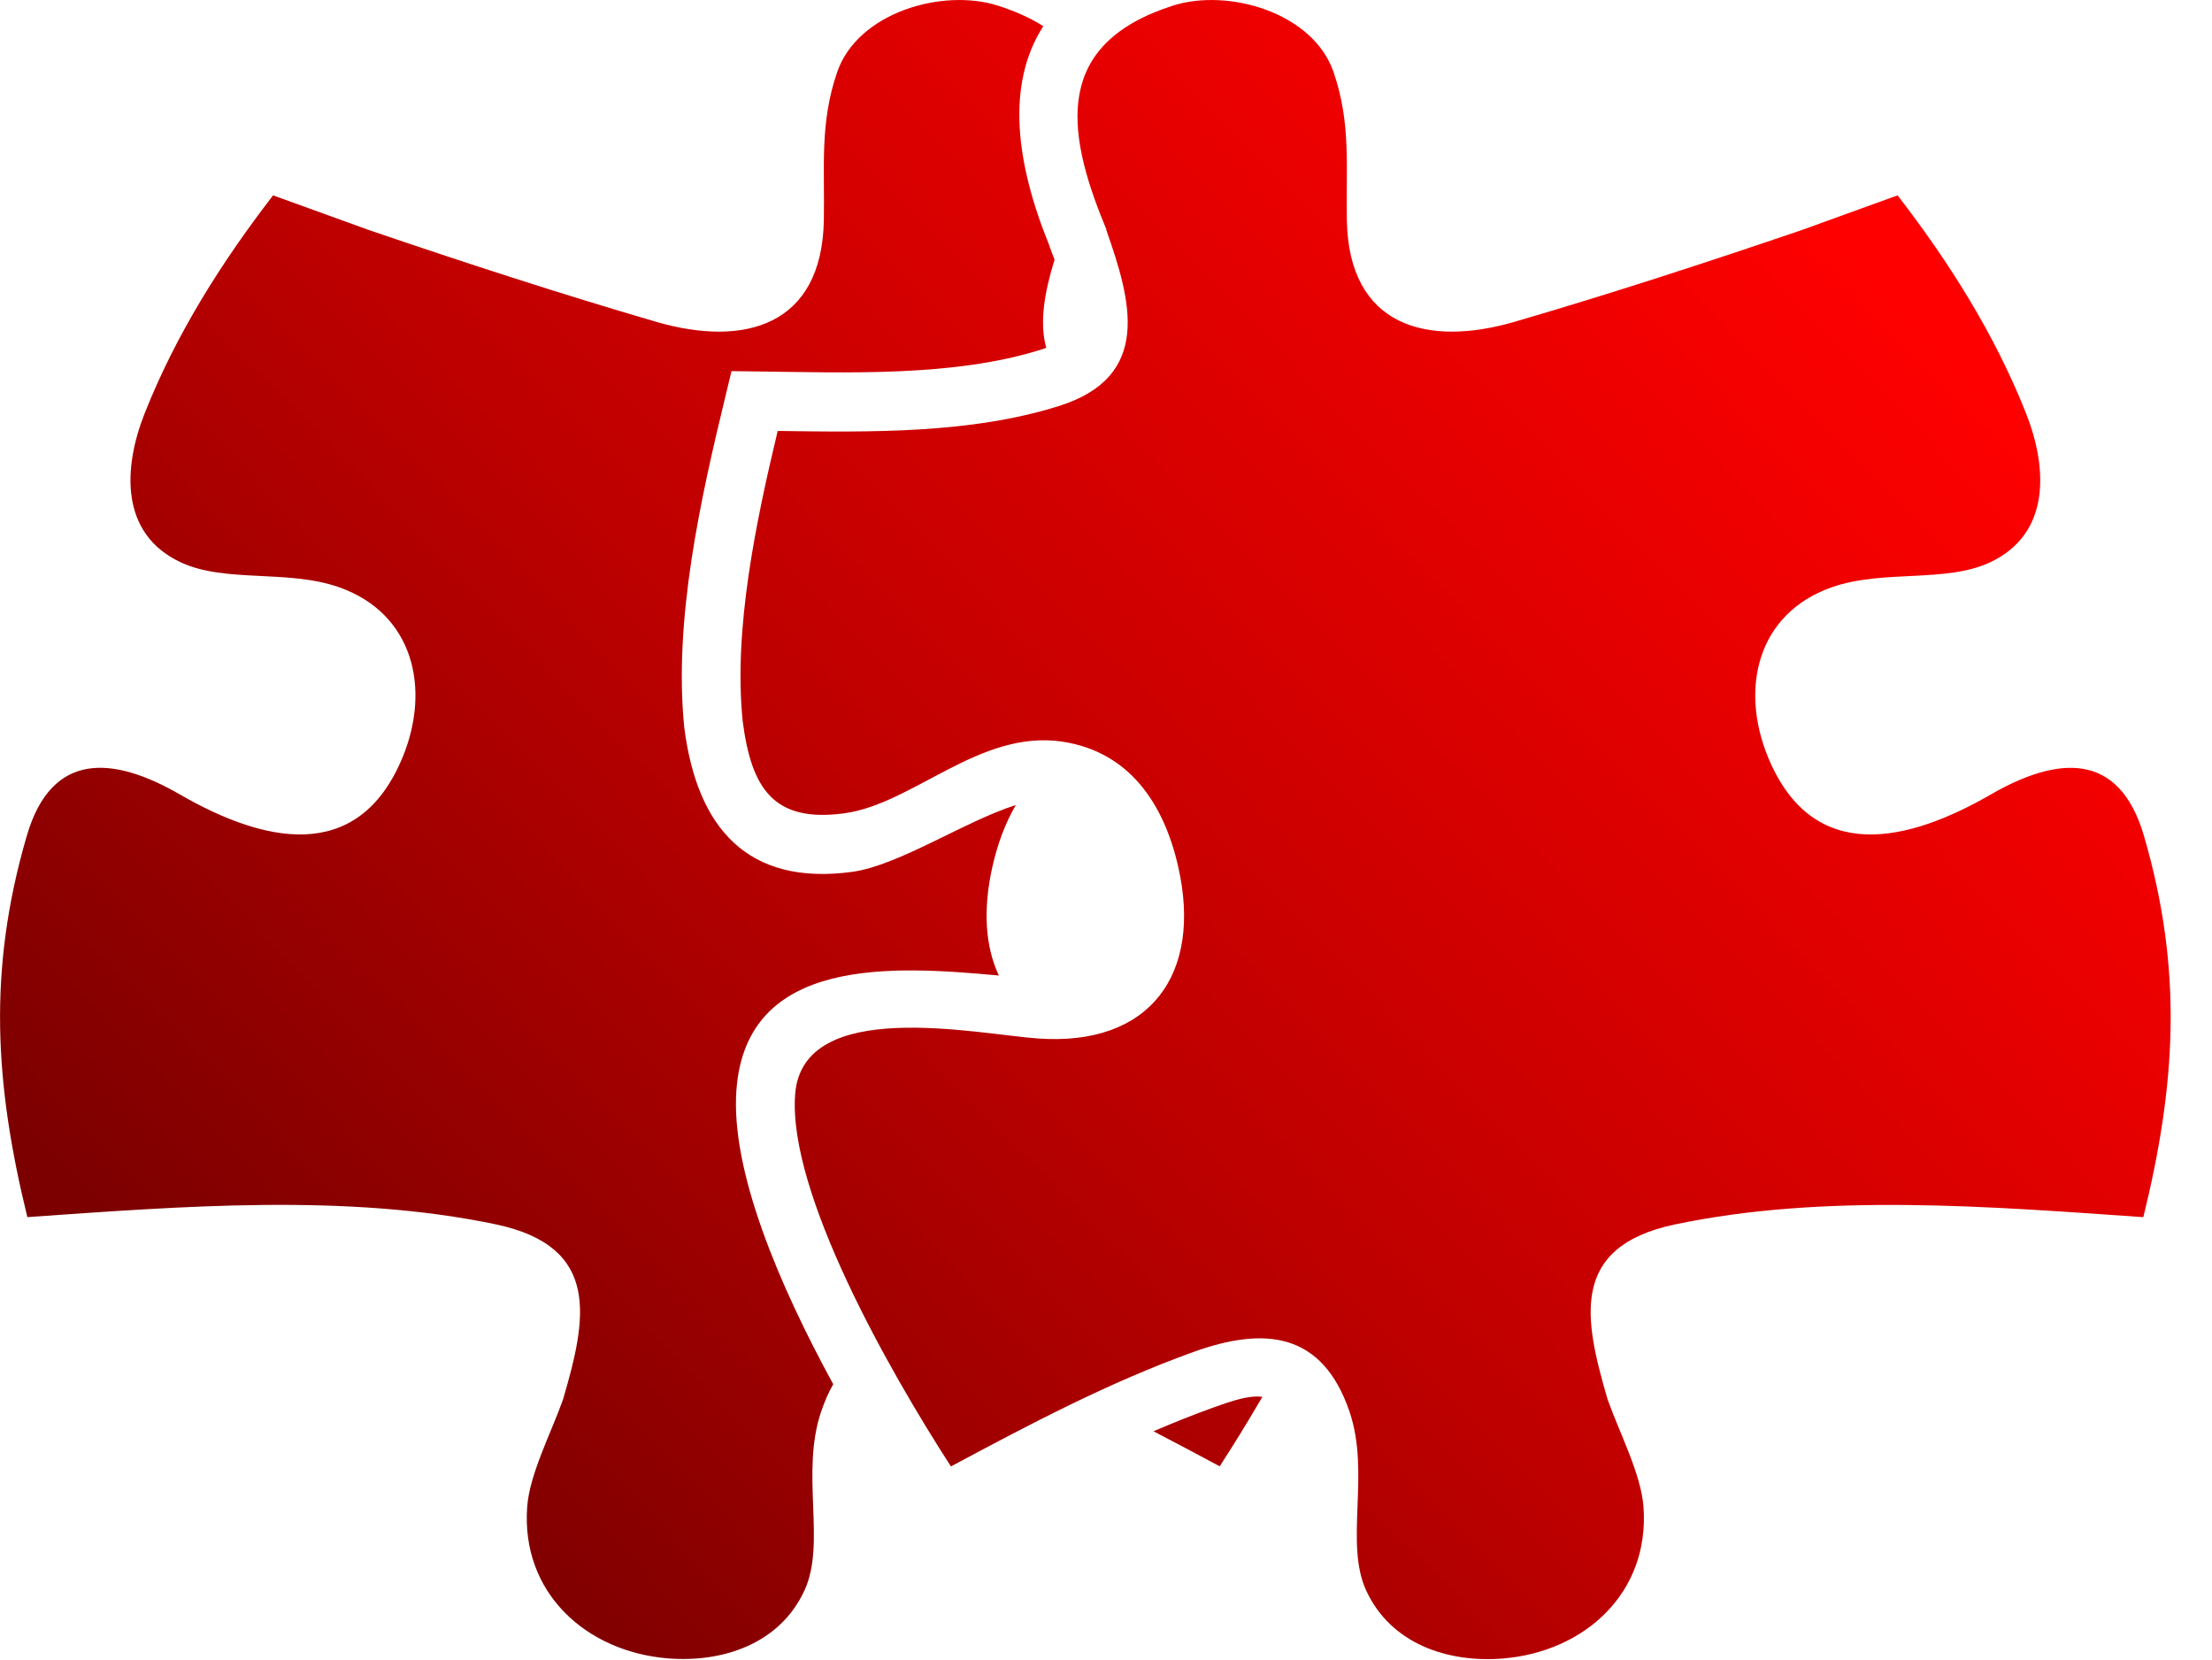
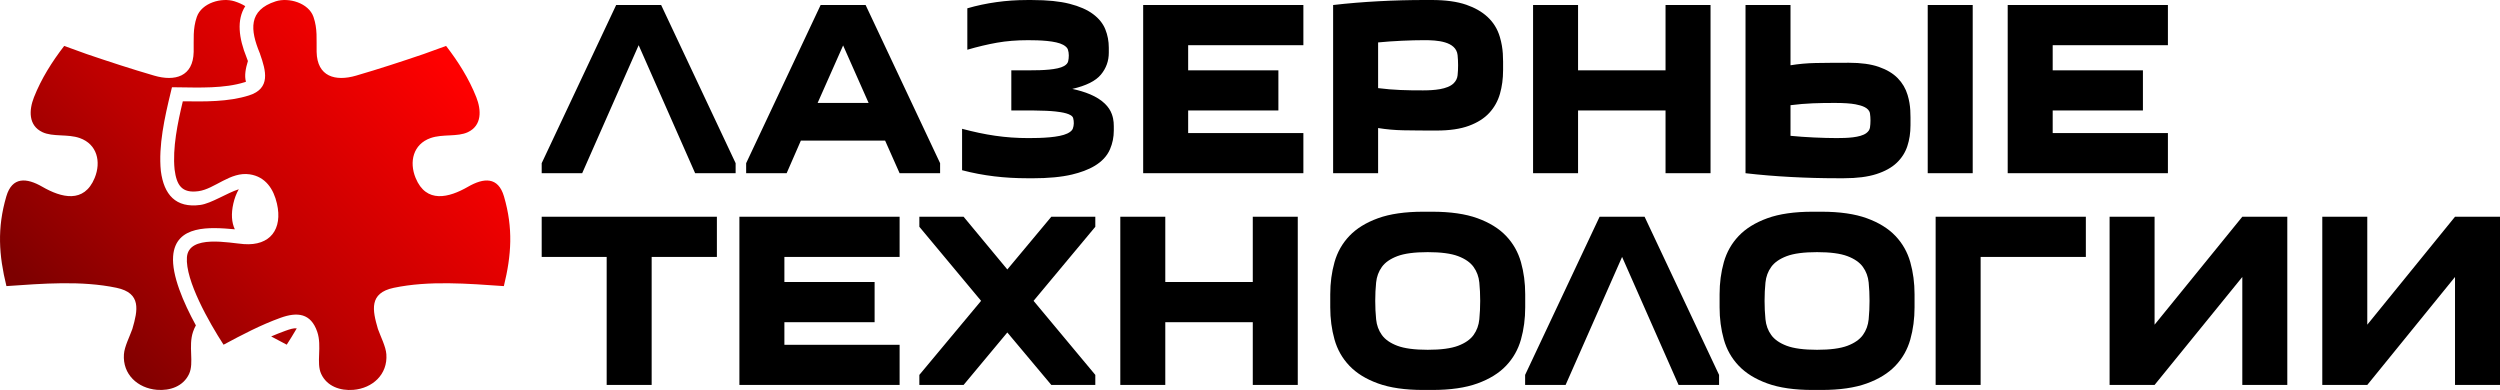
- <svg xmlns="http://www.w3.org/2000/svg" width="52" height="39" viewBox="0 0 52 39" fill="none">
-   <path fill-rule="evenodd" clip-rule="evenodd" d="M18.282 10.13C20.463 10.161 22.828 10.196 24.893 9.544C27.103 8.849 26.589 7.064 26.011 5.417L26.008 5.388L25.967 5.29C25.032 3.017 24.8 1.022 27.571 0.133C28.871 -0.283 30.864 0.292 31.348 1.691C31.766 2.901 31.638 3.941 31.662 5.183C31.711 7.673 33.544 8.164 35.602 7.565C37.871 6.904 40.121 6.169 42.364 5.405C43.111 5.134 43.861 4.861 44.609 4.592C45.824 6.167 46.897 7.865 47.631 9.723C48.135 11.001 48.211 12.545 46.788 13.216C45.74 13.71 44.269 13.38 43.059 13.805C41.313 14.42 40.898 16.179 41.562 17.796C42.622 20.369 44.892 19.776 46.8 18.676C48.366 17.773 49.814 17.647 50.399 19.644C51.327 22.82 51.148 25.506 50.386 28.611C46.782 28.362 42.896 28.042 39.371 28.783C36.882 29.309 37.245 31.021 37.789 32.885L37.795 32.904L37.802 32.923C38.064 33.661 38.583 34.661 38.636 35.427C38.782 37.44 37.255 38.826 35.337 38.985C34.04 39.092 32.696 38.645 32.117 37.388C31.601 36.272 32.219 34.632 31.724 33.181C31.087 31.318 29.739 31.174 28.058 31.779C26.072 32.494 24.211 33.476 22.355 34.471C20.9 32.222 18.522 28.035 18.692 25.728C18.861 23.419 22.96 24.308 24.387 24.41C27.033 24.606 28.276 22.903 27.695 20.363C27.362 18.901 26.556 17.674 24.977 17.434C23.033 17.141 21.472 18.898 19.848 19.118C18.176 19.346 17.661 18.521 17.459 16.948C17.241 14.797 17.765 12.289 18.281 10.134L18.282 10.13ZM27.118 33.645C27.639 33.915 28.156 34.191 28.673 34.468C28.978 33.998 29.323 33.441 29.676 32.835C29.369 32.794 28.991 32.918 28.526 33.085C28.05 33.256 27.581 33.445 27.117 33.644L27.118 33.645ZM24.595 8.175C24.424 7.561 24.566 6.835 24.791 6.103C24.751 6 24.711 5.899 24.677 5.8L24.66 5.751C23.878 3.821 23.647 1.986 24.526 0.615C24.236 0.431 23.883 0.269 23.46 0.133C22.159 -0.283 20.166 0.292 19.682 1.691C19.264 2.901 19.391 3.941 19.367 5.183C19.319 7.673 17.486 8.164 15.427 7.565C13.158 6.904 10.909 6.169 8.665 5.405C7.918 5.134 7.168 4.861 6.42 4.592C5.205 6.167 4.132 7.866 3.398 9.723C2.894 11.001 2.818 12.545 4.242 13.215C5.288 13.709 6.761 13.379 7.971 13.804C9.716 14.419 10.131 16.178 9.467 17.795C8.407 20.369 6.137 19.776 4.229 18.675C2.664 17.772 1.215 17.646 0.631 19.643C-0.298 22.819 -0.118 25.506 0.643 28.61C4.247 28.361 8.132 28.041 11.659 28.781C14.148 29.308 13.784 31.019 13.24 32.883L13.234 32.901L13.227 32.92C12.966 33.658 12.446 34.658 12.393 35.424C12.247 37.436 13.773 38.822 15.692 38.982C16.988 39.089 18.333 38.642 18.912 37.385C19.427 36.27 18.81 34.629 19.305 33.178C19.387 32.936 19.482 32.724 19.588 32.538C18.323 30.222 17.172 27.524 17.312 25.623C17.544 22.463 21.008 22.705 23.482 22.931C23.16 22.251 23.102 21.372 23.333 20.359C23.452 19.84 23.629 19.351 23.88 18.924C22.696 19.296 21.132 20.343 20.035 20.494C17.57 20.829 16.387 19.459 16.086 17.103C15.829 14.574 16.472 11.71 17.067 9.261L17.196 8.724L17.748 8.731C19.888 8.756 22.424 8.866 24.479 8.216L24.595 8.175Z" fill="url(#paint0_linear_202_5615)" />
+ <svg xmlns="http://www.w3.org/2000/svg" width="250" height="39" viewBox="0 0 250 39" fill="none">
+   <path fill-rule="evenodd" clip-rule="evenodd" d="M18.282 10.13C20.463 10.161 22.828 10.196 24.893 9.544C27.103 8.849 26.589 7.064 26.011 5.417L26.008 5.388L25.967 5.29C25.032 3.017 24.8 1.022 27.571 0.133C28.871 -0.283 30.864 0.292 31.348 1.691C31.766 2.901 31.638 3.941 31.662 5.183C31.711 7.673 33.544 8.164 35.602 7.565C37.871 6.904 40.121 6.169 42.364 5.405C43.111 5.134 43.861 4.861 44.609 4.592C45.824 6.167 46.897 7.865 47.631 9.723C48.135 11.001 48.211 12.545 46.788 13.216C45.74 13.71 44.269 13.38 43.059 13.805C41.313 14.42 40.898 16.179 41.562 17.796C42.622 20.369 44.892 19.776 46.8 18.676C48.366 17.773 49.814 17.647 50.399 19.644C51.327 22.82 51.148 25.506 50.386 28.611C46.782 28.362 42.896 28.042 39.371 28.783C36.882 29.309 37.245 31.021 37.789 32.885L37.795 32.904L37.802 32.923C38.064 33.661 38.583 34.661 38.636 35.427C38.782 37.44 37.255 38.826 35.337 38.985C34.04 39.092 32.696 38.645 32.117 37.388C31.601 36.272 32.219 34.632 31.724 33.181C31.087 31.318 29.739 31.174 28.058 31.779C26.072 32.494 24.211 33.476 22.355 34.471C20.9 32.222 18.522 28.035 18.692 25.728C18.861 23.419 22.96 24.308 24.387 24.41C27.033 24.606 28.276 22.903 27.695 20.363C27.362 18.901 26.556 17.674 24.977 17.434C23.033 17.141 21.472 18.898 19.848 19.118C18.176 19.346 17.661 18.521 17.459 16.948C17.241 14.797 17.765 12.289 18.281 10.134L18.282 10.13ZM27.118 33.645C27.639 33.915 28.156 34.191 28.673 34.468C28.978 33.998 29.323 33.441 29.676 32.835C29.369 32.794 28.991 32.918 28.526 33.085C28.05 33.256 27.581 33.445 27.117 33.644L27.118 33.645ZM24.595 8.175C24.424 7.561 24.566 6.835 24.791 6.103C24.751 6 24.711 5.899 24.677 5.8L24.66 5.751C23.878 3.821 23.647 1.986 24.526 0.615C24.236 0.431 23.883 0.269 23.46 0.133C22.159 -0.283 20.166 0.292 19.682 1.691C19.264 2.901 19.391 3.941 19.367 5.183C19.319 7.673 17.486 8.164 15.427 7.565C13.158 6.904 10.909 6.169 8.665 5.405C7.918 5.134 7.168 4.861 6.42 4.592C5.205 6.167 4.132 7.866 3.398 9.723C2.894 11.001 2.818 12.545 4.242 13.215C5.288 13.709 6.761 13.379 7.971 13.804C9.716 14.419 10.131 16.178 9.467 17.795C8.407 20.369 6.137 19.776 4.229 18.675C2.664 17.772 1.215 17.646 0.631 19.643C-0.298 22.819 -0.118 25.506 0.643 28.61C4.247 28.361 8.132 28.041 11.659 28.781C14.148 29.308 13.784 31.019 13.24 32.883L13.234 32.901L13.227 32.92C12.966 33.658 12.446 34.658 12.393 35.424C12.247 37.436 13.773 38.822 15.692 38.982C16.988 39.089 18.333 38.642 18.912 37.385C19.427 36.27 18.81 34.629 19.305 33.178C19.387 32.936 19.482 32.724 19.588 32.538C18.323 30.222 17.172 27.524 17.312 25.623C17.544 22.463 21.008 22.705 23.482 22.931C23.16 22.251 23.102 21.372 23.333 20.359C23.452 19.84 23.629 19.351 23.88 18.924C22.696 19.296 21.132 20.343 20.035 20.494C17.57 20.829 16.387 19.459 16.086 17.103C15.829 14.574 16.472 11.71 17.067 9.261L17.196 8.724L17.748 8.731C19.888 8.756 22.424 8.866 24.479 8.216L24.595 8.175Z" fill="url(#paint0_linear_202_5613)" />
+   <path d="M54.169 17.323V16.318L61.616 0.502H66.115L73.563 16.318V17.323H69.515L63.866 4.519L58.217 17.323H54.169ZM60.667 38.494V25.691H54.169V21.674H71.689V25.691H65.166V38.494H60.667ZM152.512 38.494V37.49L159.959 21.674H164.459L171.907 37.49V38.494H167.858L162.209 25.691L156.56 38.494H152.512ZM171.959 29.431C171.959 28.293 172.101 27.221 172.384 26.218C172.667 25.214 173.163 24.34 173.871 23.594C174.579 22.85 175.533 22.26 176.733 21.824C177.933 21.389 179.441 21.172 181.258 21.172H182.157C183.973 21.172 185.482 21.389 186.681 21.824C187.881 22.259 188.834 22.849 189.543 23.594C190.251 24.339 190.747 25.214 191.03 26.218C191.313 27.222 191.455 28.293 191.455 29.431V30.736C191.455 31.875 191.313 32.945 191.03 33.949C190.747 34.954 190.251 35.828 189.543 36.573C188.835 37.318 187.881 37.908 186.681 38.343C185.481 38.778 183.973 38.996 182.157 38.996H181.258C179.442 38.996 177.933 38.778 176.733 38.343C175.533 37.909 174.58 37.319 173.871 36.573C173.163 35.829 172.667 34.954 172.384 33.949C172.101 32.945 171.959 31.875 171.959 30.736V29.431ZM176.458 30.084C176.458 30.72 176.487 31.335 176.546 31.929C176.604 32.523 176.796 33.047 177.12 33.498C177.445 33.95 177.962 34.31 178.67 34.578C179.378 34.845 180.39 34.979 181.706 34.979C183.022 34.979 184.034 34.845 184.742 34.578C185.45 34.31 185.967 33.949 186.292 33.498C186.617 33.046 186.808 32.523 186.867 31.929C186.982 30.746 186.984 29.431 186.867 28.251C186.808 27.665 186.617 27.146 186.292 26.695C185.967 26.243 185.45 25.883 184.742 25.615C184.034 25.348 183.022 25.214 181.706 25.214C180.39 25.214 179.378 25.348 178.67 25.615C177.962 25.883 177.445 26.243 177.12 26.695C176.796 27.147 176.604 27.666 176.546 28.251C176.487 28.837 176.458 29.448 176.458 30.084ZM208.585 25.691H198.063V38.494H193.564V21.674H208.585V25.691ZM224.231 21.674H228.73V38.494H224.231V27.698L215.458 38.494H210.959V21.674H215.458V32.469L224.231 21.674ZM245.501 21.674H250V38.494H245.501V27.698L236.728 38.494H232.229V21.674H236.728V32.469L245.501 21.674ZM89.961 25.691H78.439V28.201H87.461V32.218H78.439V34.478H89.961V38.495H73.94V21.675H89.961V25.692V25.691ZM98.109 30.084L91.935 22.678V21.674H96.359L100.733 26.946L105.132 21.674H109.531V22.678L103.357 30.084L109.531 37.49V38.494H105.132L100.733 33.247L96.359 38.494H91.935V37.49L98.109 30.084ZM116.529 21.674V28.201H125.278V21.674H129.777V38.494H125.278V32.217H116.529V38.494H112.03V21.674H116.529ZM133.025 29.431C133.025 28.293 133.167 27.221 133.45 26.218C133.733 25.214 134.229 24.34 134.937 23.594C135.645 22.85 136.599 22.26 137.8 21.824C139 21.389 140.507 21.172 142.324 21.172H143.224C145.039 21.172 146.548 21.389 147.747 21.824C148.947 22.259 149.9 22.849 150.609 23.594C151.317 24.339 151.813 25.214 152.096 26.218C152.379 27.222 152.521 28.293 152.521 29.431V30.736C152.521 31.875 152.379 32.945 152.096 33.949C151.813 34.954 151.317 35.828 150.609 36.573C149.901 37.318 148.947 37.908 147.747 38.343C146.547 38.778 145.039 38.996 143.224 38.996H142.324C140.508 38.996 139 38.778 137.8 38.343C136.599 37.909 135.646 37.319 134.937 36.573C134.229 35.829 133.733 34.954 133.45 33.949C133.167 32.945 133.025 31.875 133.025 30.736V29.431ZM137.524 30.084C137.524 30.72 137.553 31.335 137.612 31.929C137.67 32.523 137.862 33.047 138.187 33.498C138.511 33.95 139.028 34.31 139.736 34.578C140.444 34.845 141.456 34.979 142.772 34.979C144.088 34.979 145.101 34.845 145.809 34.578C146.517 34.31 147.033 33.949 147.358 33.498C147.683 33.046 147.874 32.523 147.933 31.929C148.048 30.746 148.05 29.431 147.933 28.251C147.874 27.665 147.683 27.146 147.358 26.695C147.033 26.243 146.517 25.883 145.809 25.615C145.101 25.348 144.088 25.214 142.772 25.214C141.456 25.214 140.444 25.348 139.736 25.615C139.028 25.883 138.511 26.243 138.187 26.695C137.862 27.147 137.67 27.666 137.612 28.251C137.553 28.837 137.524 29.448 137.524 30.084ZM74.615 17.323V16.318L82.063 0.502H86.562L94.01 16.318V17.323H89.961L88.511 14.059H80.087L78.663 17.323H74.614H74.615ZM86.861 10.293L84.312 4.544L81.763 10.293H86.862H86.861ZM102.731 17.825C100.475 17.825 98.335 17.581 96.208 17.022V12.88C98.527 13.494 100.5 13.809 102.856 13.809C104.148 13.809 105.908 13.751 106.743 13.345C107.034 13.202 107.213 13.044 107.28 12.868C107.406 12.538 107.408 12.158 107.318 11.814C107.2 11.361 106.163 11.218 105.556 11.148C104.442 11.021 102.476 11.048 101.132 11.048V7.031H103.081C104.178 7.031 105.738 6.987 106.405 6.604C106.638 6.47 106.776 6.311 106.817 6.127C106.899 5.768 106.913 5.321 106.792 4.96C106.734 4.784 106.575 4.625 106.318 4.483C105.578 4.076 103.975 4.019 102.806 4.019C101.673 4.019 100.636 4.103 99.694 4.27C98.753 4.437 97.766 4.672 96.733 4.973V0.831C98.614 0.281 100.673 0.003 102.657 0.003H103.232C104.731 0.003 105.972 0.128 106.956 0.379C107.939 0.63 108.722 0.973 109.305 1.409C109.889 1.843 110.296 2.35 110.53 2.928C110.763 3.505 110.88 4.121 110.88 4.773V5.275C110.88 6.095 110.617 6.824 110.092 7.46C109.567 8.096 108.613 8.572 107.23 8.891C108.453 9.153 109.694 9.591 110.492 10.372C110.817 10.69 111.046 11.033 111.179 11.402C111.403 12.019 111.38 12.435 111.38 13.058C111.38 13.711 111.254 14.33 111.004 14.916C110.395 16.346 108.837 17.062 107.205 17.452C106.156 17.703 104.831 17.828 103.232 17.828H102.732L102.731 17.825ZM130.338 4.519H118.816V7.03H127.839V11.047H118.816V13.306H130.338V17.323H114.317V0.503H130.338V4.52V4.519ZM150.308 7.03C150.308 7.867 150.204 8.65 149.996 9.377C149.787 10.105 149.433 10.741 148.933 11.285C148.434 11.829 147.755 12.26 146.897 12.578C146.039 12.896 144.96 13.054 143.66 13.054C142.547 13.054 141.407 13.05 140.323 13.029C139.466 13.012 138.628 12.937 137.811 12.803V17.323H133.312V0.502C136.232 0.161 139.492 0 142.46 0H143.16C144.56 0 145.718 0.159 146.634 0.477C148.285 1.049 149.505 2.065 149.984 3.69C150.347 4.925 150.309 5.782 150.309 7.029L150.308 7.03ZM142.26 9.038C143.371 9.038 144.749 8.947 145.372 8.323C145.597 8.098 145.726 7.834 145.759 7.532C145.827 6.92 145.825 6.126 145.759 5.511C145.609 4.122 143.695 4.017 142.435 4.017C141.109 4.017 139.243 4.099 137.811 4.243V8.812C139.377 9.012 140.682 9.037 142.26 9.037V9.038ZM157.806 0.502V7.03H166.554V0.502H171.054V17.323H166.554V11.046H157.806V17.323H153.307V0.502H157.806ZM191.048 12.552C191.048 13.289 190.944 13.975 190.735 14.611C190.527 15.247 190.173 15.803 189.673 16.28C189.173 16.757 188.495 17.134 187.637 17.409C186.779 17.686 185.699 17.824 184.4 17.824H183.7C180.732 17.824 177.472 17.662 174.552 17.322V0.501H179.051V6.527C179.867 6.393 180.704 6.318 181.563 6.301C182.646 6.28 183.786 6.276 184.9 6.276C186.1 6.276 187.095 6.413 187.887 6.69C188.678 6.966 189.308 7.342 189.774 7.819C190.24 8.296 190.569 8.857 190.761 9.501C191.092 10.615 191.049 11.42 191.049 12.551L191.048 12.552ZM197.271 0.502V17.323H192.772V0.502H197.271ZM183.5 10.294C181.922 10.294 180.616 10.319 179.051 10.519V13.582C180.483 13.726 182.349 13.808 183.675 13.808C184.697 13.808 186.018 13.763 186.623 13.318C186.84 13.159 186.965 12.971 186.998 12.754C187.065 12.317 187.065 11.784 186.998 11.348C186.909 10.77 186.183 10.553 185.548 10.431C185.064 10.34 184.382 10.294 183.499 10.294H183.5ZM216.791 4.519H205.269V7.03H214.292V11.047H205.269V13.306H216.791V17.323H200.77V0.503H216.791V4.52V4.519Z" fill="black" />
  <defs>
-     <linearGradient id="paint0_linear_202_5615" x1="9.324" y1="35.505" x2="41.848" y2="3.637" gradientUnits="userSpaceOnUse">
+     <linearGradient id="paint0_linear_202_5613" x1="9.324" y1="35.505" x2="41.848" y2="3.637" gradientUnits="userSpaceOnUse">
      <stop stop-color="#7D0000" />
      <stop offset="0.439" stop-color="#BE0000" />
      <stop offset="1" stop-color="#FF0000" />
    </linearGradient>
  </defs>
</svg>
